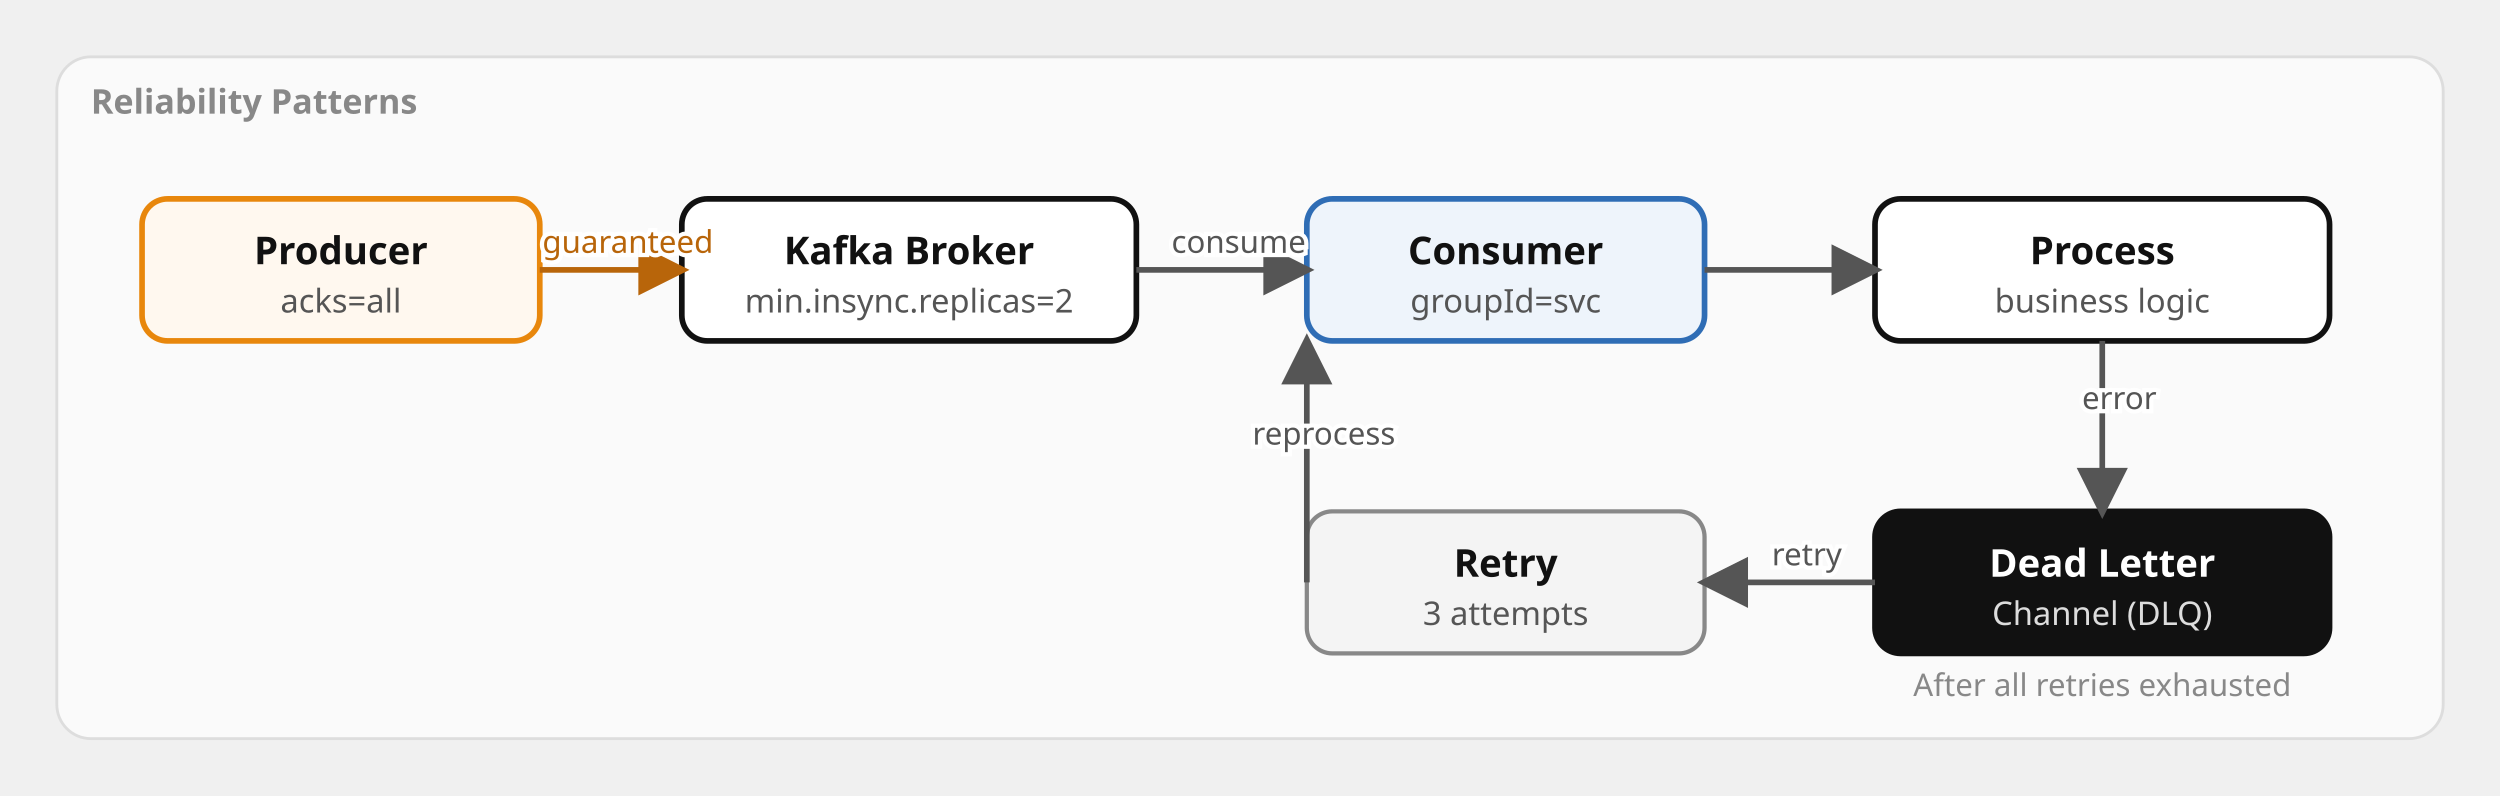
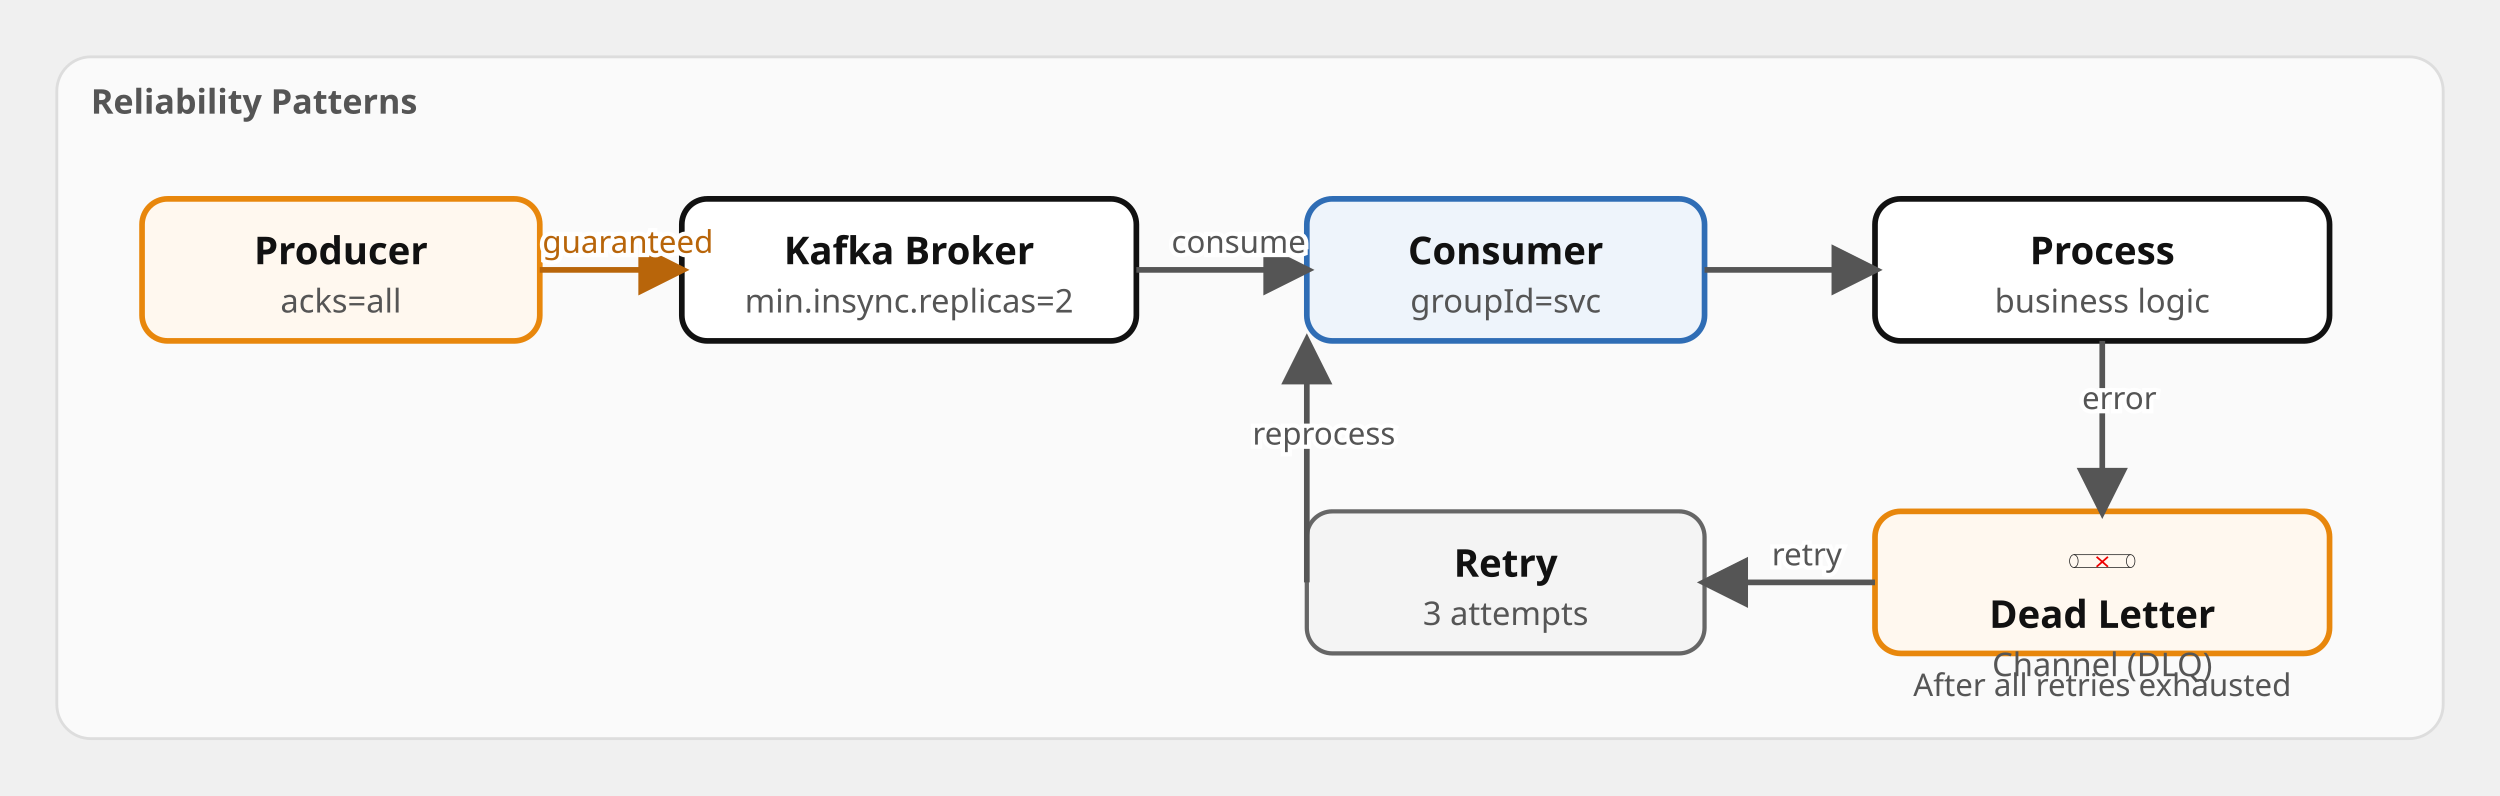
<svg xmlns="http://www.w3.org/2000/svg" viewBox="0 0 880 280" font-family="'Red Hat Text', system-ui, sans-serif" role="img">
  <defs>
    <marker id="a" viewBox="0 0 10 10" refX="8.5" refY="5" markerWidth="9" markerHeight="9" orient="auto-start-reverse">
      <path d="M0,0 L10,5 L0,10 z" fill="#555" />
    </marker>
    <marker id="am" viewBox="0 0 10 10" refX="8.5" refY="5" markerWidth="9" markerHeight="9" orient="auto-start-reverse">
      <path d="M0,0 L10,5 L0,10 z" fill="#b8650a" />
    </marker>
  </defs>
  <rect x="20" y="20" width="840" height="240" rx="12" fill="#fafafa" stroke="#ddd" />
-   <text x="32" y="40" font-size="12" font-weight="700" fill="#888">Reliability Patterns</text>
+   <text x="32" y="40" font-size="12" font-weight="700" fill="#555555">Reliability Patterns</text>
  <rect x="50" y="70" width="140" height="50" rx="9" fill="#fff8ef" stroke="#e8870c" stroke-width="2" />
  <text x="120.0" y="93.0" font-size="13.5" font-weight="700" fill="#111111" text-anchor="middle">Producer</text>
  <text x="120.0" y="110.0" font-size="11.5" fill="#555555" text-anchor="middle">acks=all</text>
  <rect x="240" y="70" width="160" height="50" rx="9" fill="#ffffff" stroke="#111111" stroke-width="2" />
  <text x="320.0" y="93.0" font-size="13.5" font-weight="700" fill="#111111" text-anchor="middle">Kafka Broker</text>
  <text x="320.0" y="110.0" font-size="11.5" fill="#555555" text-anchor="middle">min.insync.replicas=2</text>
  <rect x="460" y="70" width="140" height="50" rx="9" fill="#eef4fb" stroke="#2f6db5" stroke-width="2" />
  <text x="530.0" y="93.0" font-size="13.5" font-weight="700" fill="#111111" text-anchor="middle">Consumer</text>
  <text x="530.0" y="110.0" font-size="11.5" fill="#555555" text-anchor="middle">groupId=svc</text>
  <rect x="660" y="70" width="160" height="50" rx="9" fill="#ffffff" stroke="#111111" stroke-width="2" />
  <text x="740.0" y="93.0" font-size="13.5" font-weight="700" fill="#111111" text-anchor="middle">Process</text>
  <text x="740.0" y="110.0" font-size="11.5" fill="#555555" text-anchor="middle">business logic</text>
-   <rect x="460" y="180" width="140" height="50" rx="9" fill="#f4f4f4" stroke="#888888" stroke-width="1.5" />
+   <rect x="460" y="180" width="140" height="50" rx="9" fill="#f4f4f4" stroke="#666666" stroke-width="1.5" />
  <text x="530.0" y="203.0" font-size="13.5" font-weight="700" fill="#111111" text-anchor="middle">Retry</text>
  <text x="530.0" y="220.0" font-size="11.5" fill="#555555" text-anchor="middle">3 attempts</text>
-   <rect x="660" y="180" width="160" height="50" rx="9" fill="#111111" stroke="#111111" stroke-width="2" />
-   <text x="740.0" y="203.0" font-size="13.5" font-weight="700" fill="#ffffff" text-anchor="middle">Dead Letter</text>
-   <text x="740.0" y="220.0" font-size="11.5" fill="#dddddd" text-anchor="middle">Channel (DLQ)</text>
+   <rect x="660" y="180" width="160" height="50" rx="9" fill="#fff8ef" stroke="#e8870c" stroke-width="2" />
+   <g transform="translate(725.0,184) scale(0.25)">
+     <ellipse cx="20" cy="54" rx="6" ry="9" fill="#FFF8F0" stroke="#151515" />
+     <line x1="20" y1="45" x2="100" y2="45" stroke="#151515" />
+     <line x1="20" y1="63" x2="100" y2="63" stroke="#151515" />
+     <ellipse cx="100" cy="54" rx="6" ry="9" fill="#FFF8F0" stroke="#151515" />
+     <line x1="52" y1="48" x2="68" y2="62" stroke="#EE0000" stroke-width="2.5" />
+     <line x1="68" y1="48" x2="52" y2="62" stroke="#EE0000" stroke-width="2.5" />
+   </g>
+   <text x="740.0" y="221.0" font-size="13.5" font-weight="700" fill="#111111" text-anchor="middle">Dead Letter</text>
+   <text x="740.0" y="238.0" font-size="11.5" fill="#555555" text-anchor="middle">Channel (DLQ)</text>
  <path d="M190,95 L240,95" fill="none" stroke="#b8650a" stroke-width="2" marker-end="url(#am)" />
  <text x="221.0" y="89.0" font-size="11" fill="#ffffff" stroke="#ffffff" stroke-width="3" paint-order="stroke" text-anchor="middle">guaranteed</text>
  <text x="221.0" y="89.0" font-size="11" fill="#b8650a" text-anchor="middle">guaranteed</text>
  <path d="M400,95 L460,95" fill="none" stroke="#555" stroke-width="2" marker-end="url(#a)" />
  <text x="436.0" y="89.0" font-size="11" fill="#ffffff" stroke="#ffffff" stroke-width="3" paint-order="stroke" text-anchor="middle">consume</text>
  <text x="436.0" y="89.0" font-size="11" fill="#555" text-anchor="middle">consume</text>
  <path d="M600,95 L660,95" fill="none" stroke="#555" stroke-width="2" marker-end="url(#a)" />
  <path d="M740,120 L740,180" fill="none" stroke="#555" stroke-width="2" marker-end="url(#a)" />
  <text x="746.0" y="144.0" font-size="11" fill="#ffffff" stroke="#ffffff" stroke-width="3" paint-order="stroke" text-anchor="middle">error</text>
  <text x="746.0" y="144.0" font-size="11" fill="#555" text-anchor="middle">error</text>
  <path d="M660,205 L600,205" fill="none" stroke="#555" stroke-width="2" marker-end="url(#a)" />
  <text x="636.0" y="199.0" font-size="11" fill="#ffffff" stroke="#ffffff" stroke-width="3" paint-order="stroke" text-anchor="middle">retry</text>
  <text x="636.0" y="199.0" font-size="11" fill="#555" text-anchor="middle">retry</text>
  <path d="M460,205 L460,120" fill="none" stroke="#555" stroke-width="2" marker-end="url(#a)" />
  <text x="466.0" y="156.5" font-size="11" fill="#ffffff" stroke="#ffffff" stroke-width="3" paint-order="stroke" text-anchor="middle">reprocess</text>
  <text x="466.0" y="156.5" font-size="11" fill="#555" text-anchor="middle">reprocess</text>
-   <text x="740" y="245" font-size="11" fill="#888" text-anchor="middle">After all retries exhausted</text>
+   <text x="740" y="245" font-size="11" fill="#555555" text-anchor="middle">After all retries exhausted</text>
</svg>
